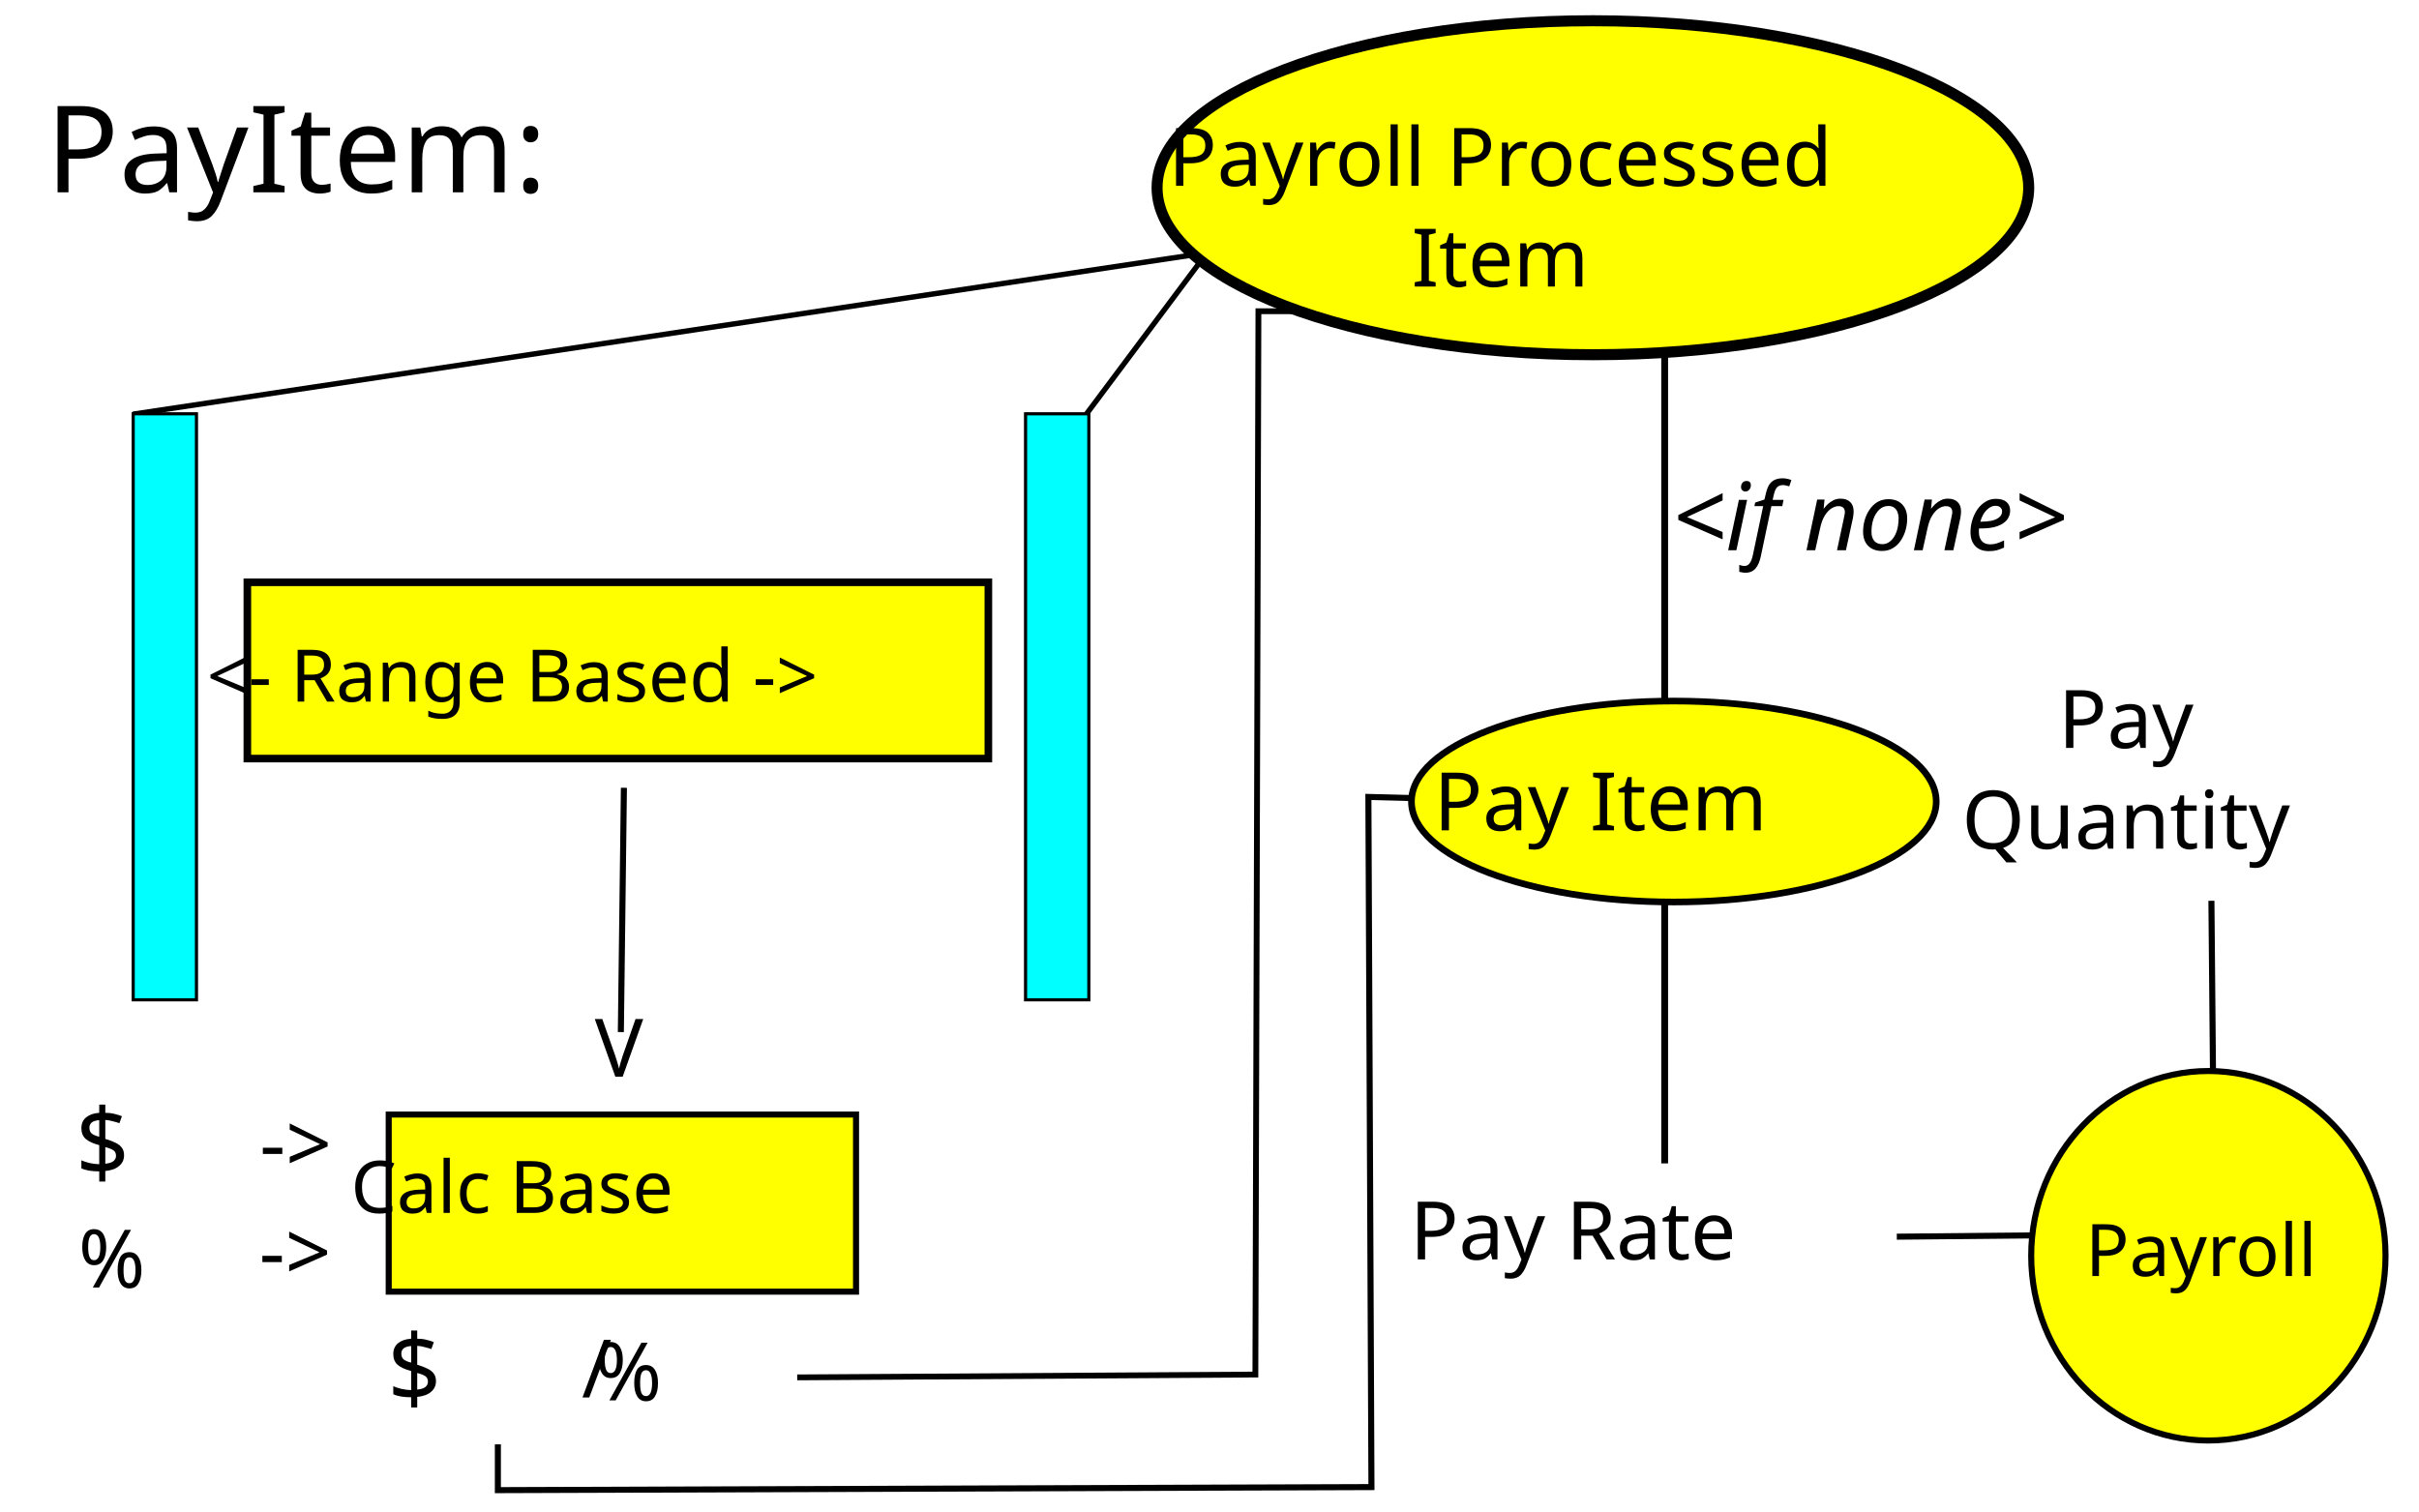
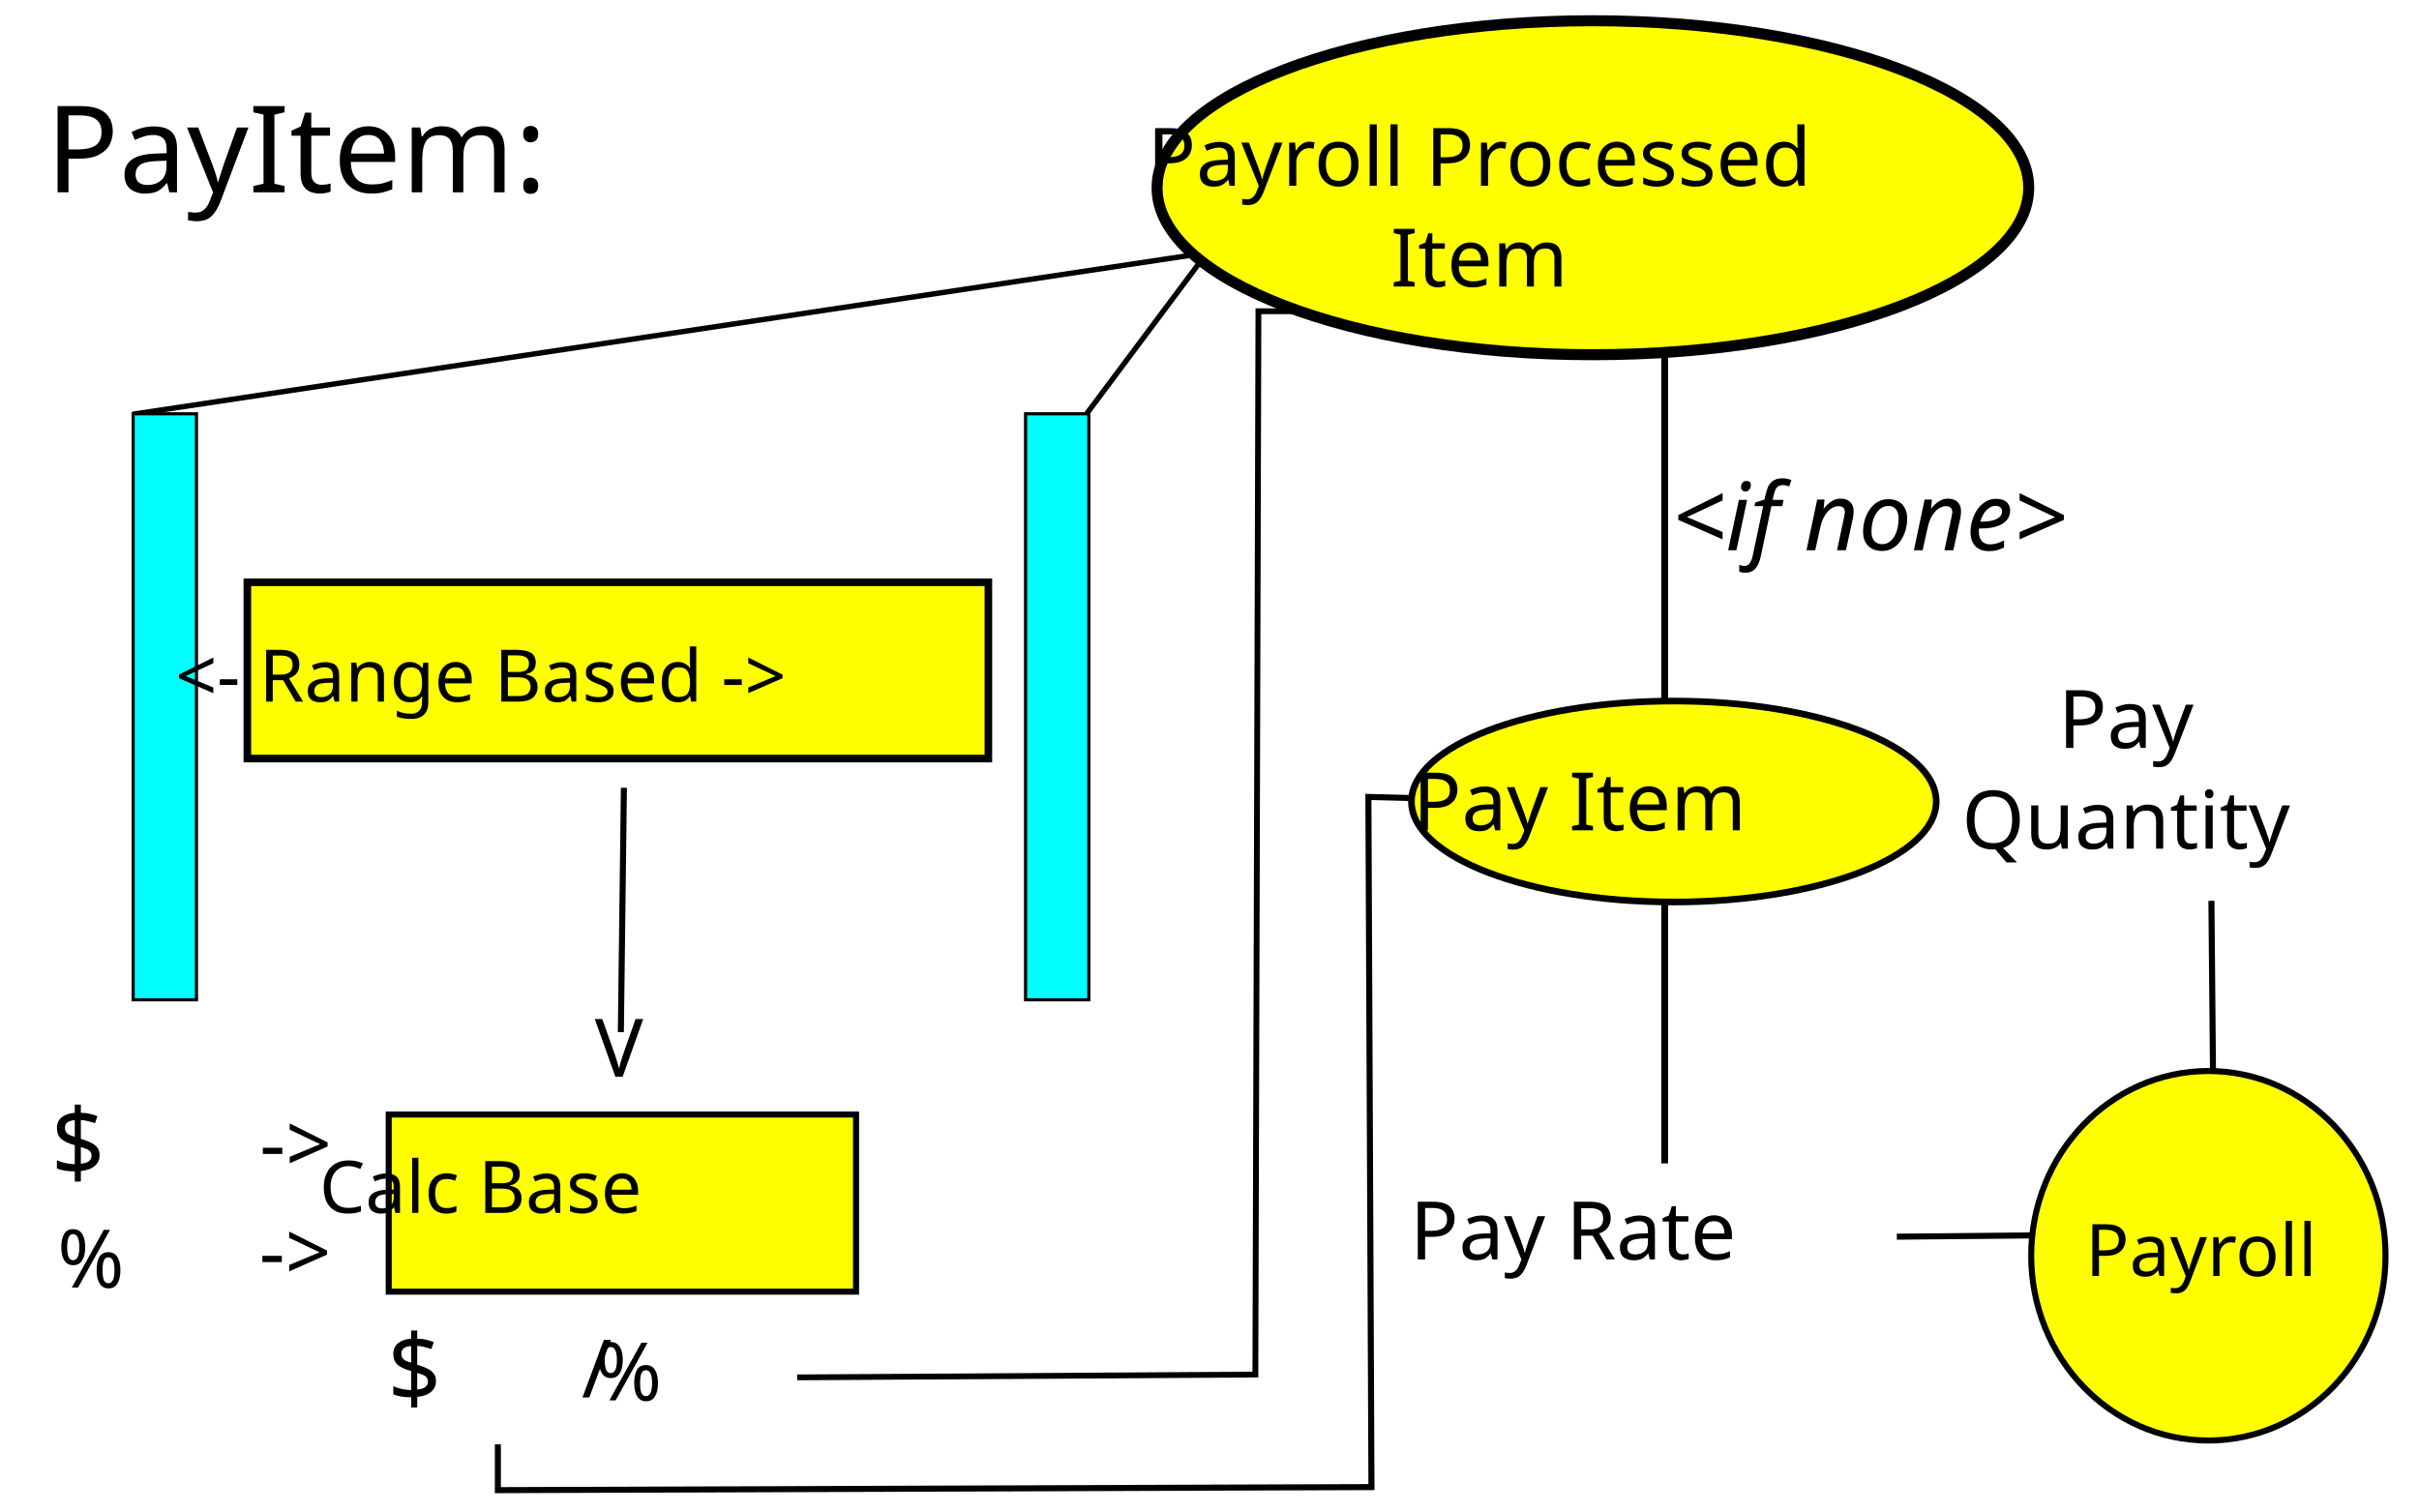
<svg xmlns="http://www.w3.org/2000/svg" width="800" height="500" viewBox="0 0 211.667 132.292" version="1.1" id="svg4573">
  <defs id="defs4567" />
  <g id="layer1" transform="translate(0,-164.7083)">
-     <g id="g936">
+     <g id="g1797">
      <path id="path1619" d="M 11.631,200.961 105.607,186.835 95.053,200.961" style="fill:none;stroke:#000000;stroke-width:0.468;stroke-linecap:butt;stroke-linejoin:miter;stroke-miterlimit:4;stroke-dasharray:none;stroke-opacity:1" />
      <path id="path1623" d="m 43.565,291.12 v 4.009 l 76.439,-0.267 -0.267,-60.403 10.156,0.267" style="fill:none;stroke:#000000;stroke-width:0.529;stroke-linecap:butt;stroke-linejoin:miter;stroke-miterlimit:4;stroke-dasharray:none;stroke-opacity:1" />
      <path id="path1621" d="m 165.974,272.946 27.796,-0.267 -0.267,-29.132" style="fill:none;stroke:#000000;stroke-width:0.529;stroke-linecap:butt;stroke-linejoin:miter;stroke-miterlimit:4;stroke-dasharray:none;stroke-opacity:1" />
      <path id="path1617" d="m 69.757,285.26 40.091,-0.247 0.267,-93.064 h 13.364" style="fill:none;stroke:#000000;stroke-width:0.509;stroke-linecap:butt;stroke-linejoin:miter;stroke-miterlimit:4;stroke-dasharray:none;stroke-opacity:1" />
      <path id="path1613" d="m 145.662,190.627 v 75.905" style="fill:none;stroke:#000000;stroke-width:0.596;stroke-linecap:butt;stroke-linejoin:miter;stroke-miterlimit:4;stroke-dasharray:none;stroke-opacity:1" />
-       <rect y="262.255" x="34.013" height="15.502" width="40.892" id="rect1551" style="fill:#ffff00;fill-opacity:1;stroke:#000000;stroke-width:0.529;stroke-miterlimit:4;stroke-dasharray:none;stroke-opacity:1" />
-       <ellipse ry="16.17" rx="15.502" cy="274.616" cx="193.236" id="path5351" style="fill:#ffff00;fill-opacity:1;stroke:#000000;stroke-width:0.529;stroke-miterlimit:4;stroke-dasharray:none;stroke-opacity:1" />
-       <ellipse ry="8.794" rx="22.959" cy="234.86" cx="146.464" id="path5343" style="fill:#ffff00;fill-opacity:1;stroke:#000000;stroke-width:0.581;stroke-miterlimit:4;stroke-dasharray:none;stroke-opacity:1" />
      <rect y="200.924" x="11.654" height="51.29" width="5.537" id="rect5321-7" style="fill:#00ffff;fill-opacity:1;stroke:#000000;stroke-width:0.276;stroke-miterlimit:4;stroke-dasharray:none;stroke-opacity:1" />
-       <text id="text5122-8" y="270.863" x="54.436" style="font-style:normal;font-weight:normal;font-size:10.583px;line-height:1.25;font-family:sans-serif;letter-spacing:0px;word-spacing:0px;fill:#000000;fill-opacity:1;stroke:none;stroke-width:0.265" xml:space="preserve">
-         <tspan id="tspan5167" style="font-style:normal;font-variant:normal;font-weight:normal;font-stretch:normal;font-size:6.35px;font-family:sans-serif;-inkscape-font-specification:'sans-serif, Normal';font-variant-ligatures:normal;font-variant-caps:normal;font-variant-numeric:normal;font-feature-settings:normal;text-align:center;writing-mode:lr-tb;text-anchor:middle;stroke-width:0.265" y="270.863" x="54.436">Calc Base</tspan>
-       </text>
+       <g id="g1721">
+         <rect style="fill:#ffff00;fill-opacity:1;stroke:#000000;stroke-width:0.529;stroke-miterlimit:4;stroke-dasharray:none;stroke-opacity:1" id="rect1551" width="40.892" height="15.502" x="34.013" y="262.255" />
+         <text xml:space="preserve" style="font-style:normal;font-weight:normal;font-size:10.583px;line-height:1.25;font-family:sans-serif;letter-spacing:0px;word-spacing:0px;fill:#000000;fill-opacity:1;stroke:none;stroke-width:0.265" x="54.436" y="270.863" id="text5122-8">
+           <tspan x="54.436" y="270.863" style="font-style:normal;font-variant:normal;font-weight:normal;font-stretch:normal;font-size:6.35px;font-family:sans-serif;-inkscape-font-specification:'sans-serif, Normal';font-variant-ligatures:normal;font-variant-caps:normal;font-variant-numeric:normal;font-feature-settings:normal;text-align:center;writing-mode:lr-tb;text-anchor:middle;stroke-width:0.265" id="tspan5167">Calc Base</tspan>
+         </text>
+       </g>
      <text id="text5173" y="206.396" x="148.602" style="font-style:normal;font-weight:normal;font-size:10.583px;line-height:1.25;font-family:sans-serif;letter-spacing:0px;word-spacing:0px;fill:#000000;fill-opacity:1;stroke:none;stroke-width:0.265" xml:space="preserve">
        <tspan style="stroke-width:0.265" y="216.051" x="148.602" id="tspan5171" />
      </text>
      <text id="text5122-89" y="274.935" x="145.89" style="font-style:normal;font-variant:normal;font-weight:normal;font-stretch:normal;font-size:7.056px;line-height:1.25;font-family:sans-serif;-inkscape-font-specification:'sans-serif, Normal';font-variant-ligatures:normal;font-variant-caps:normal;font-variant-numeric:normal;font-feature-settings:normal;text-align:center;letter-spacing:0px;word-spacing:0px;writing-mode:lr-tb;text-anchor:middle;fill:#000000;fill-opacity:1;stroke:none;stroke-width:0.265" xml:space="preserve">
        <tspan style="font-style:normal;font-variant:normal;font-weight:normal;font-stretch:normal;font-size:7.056px;font-family:sans-serif;-inkscape-font-specification:'sans-serif, Normal';font-variant-ligatures:normal;font-variant-caps:normal;font-variant-numeric:normal;font-feature-settings:normal;text-align:center;writing-mode:lr-tb;text-anchor:middle;stroke-width:0.265" y="274.935" x="145.89" id="tspan5120-2">Pay Rate</tspan>
        <tspan id="tspan5193" style="font-style:normal;font-variant:normal;font-weight:normal;font-stretch:normal;font-size:7.056px;font-family:sans-serif;-inkscape-font-specification:'sans-serif, Normal';font-variant-ligatures:normal;font-variant-caps:normal;font-variant-numeric:normal;font-feature-settings:normal;text-align:center;writing-mode:lr-tb;text-anchor:middle;stroke-width:0.265" y="283.754" x="145.89" />
      </text>
      <text id="text5122-4" y="287.273" x="61.408" style="font-style:normal;font-variant:normal;font-weight:normal;font-stretch:normal;font-size:7.056px;line-height:1.25;font-family:sans-serif;-inkscape-font-specification:'sans-serif, Normal';font-variant-ligatures:normal;font-variant-caps:normal;font-variant-numeric:normal;font-feature-settings:normal;text-align:center;letter-spacing:0px;word-spacing:0px;writing-mode:lr-tb;text-anchor:middle;fill:#000000;fill-opacity:1;stroke:none;stroke-width:0.265" xml:space="preserve">
        <tspan id="tspan5289" style="font-style:normal;font-variant:normal;font-weight:normal;font-stretch:normal;font-size:7.056px;font-family:sans-serif;-inkscape-font-specification:'sans-serif, Normal';font-variant-ligatures:normal;font-variant-caps:normal;font-variant-numeric:normal;font-feature-settings:normal;text-align:center;writing-mode:lr-tb;text-anchor:middle;stroke-width:0.265" y="287.273" x="61.408">%</tspan>
      </text>
-       <text id="text5122-9" y="276.39" x="182.478" style="font-style:normal;font-weight:normal;font-size:10.583px;line-height:1.25;font-family:sans-serif;letter-spacing:0px;word-spacing:0px;fill:#000000;fill-opacity:1;stroke:none;stroke-width:0.265" xml:space="preserve">
-         <tspan id="tspan5235" style="font-size:6.35px;stroke-width:0.265" y="276.39" x="182.478">Payroll</tspan>
-       </text>
+       <g id="g1705">
+         <ellipse style="fill:#ffff00;fill-opacity:1;stroke:#000000;stroke-width:0.529;stroke-miterlimit:4;stroke-dasharray:none;stroke-opacity:1" id="path5351" cx="193.236" cy="274.616" rx="15.502" ry="16.17" />
+         <text xml:space="preserve" style="font-style:normal;font-weight:normal;font-size:10.583px;line-height:1.25;font-family:sans-serif;letter-spacing:0px;word-spacing:0px;fill:#000000;fill-opacity:1;stroke:none;stroke-width:0.265" x="182.478" y="276.39" id="text5122-9">
+           <tspan x="182.478" y="276.39" style="font-size:6.35px;stroke-width:0.265" id="tspan5235">Payroll</tspan>
+         </text>
+       </g>
      <text id="text5122-4-0" y="287.405" x="43.746" style="font-style:italic;font-variant:normal;font-weight:normal;font-stretch:normal;font-size:8.231px;line-height:1.25;font-family:sans-serif;-inkscape-font-specification:'sans-serif, Italic';font-variant-ligatures:normal;font-variant-caps:normal;font-variant-numeric:normal;font-feature-settings:normal;text-align:center;letter-spacing:0px;word-spacing:0px;writing-mode:lr-tb;text-anchor:middle;fill:#000000;fill-opacity:1;stroke:none;stroke-width:0.265" xml:space="preserve">
        <tspan id="tspan5287" style="font-style:normal;font-variant:normal;font-weight:normal;font-stretch:normal;font-size:8.231px;font-family:sans-serif;-inkscape-font-specification:'sans-serif, Normal';font-variant-ligatures:normal;font-variant-caps:normal;font-variant-numeric:normal;font-feature-settings:normal;text-align:center;writing-mode:lr-tb;text-anchor:middle;stroke-width:0.265" y="287.405" x="43.746">$</tspan>
      </text>
      <text id="text5122-4-1" y="212.867" x="171.055" style="font-style:italic;font-variant:normal;font-weight:normal;font-stretch:normal;font-size:8.231px;line-height:1.25;font-family:sans-serif;-inkscape-font-specification:'sans-serif, Italic';font-variant-ligatures:normal;font-variant-caps:normal;font-variant-numeric:normal;font-feature-settings:normal;text-align:center;letter-spacing:0px;word-spacing:0px;writing-mode:lr-tb;text-anchor:middle;fill:#000000;fill-opacity:1;stroke:none;stroke-width:0.265" xml:space="preserve">
        <tspan id="tspan5213-3" style="font-style:italic;font-variant:normal;font-weight:normal;font-stretch:normal;font-size:8.231px;font-family:sans-serif;-inkscape-font-specification:'sans-serif, Italic';font-variant-ligatures:normal;font-variant-caps:normal;font-variant-numeric:normal;font-feature-settings:normal;text-align:center;writing-mode:lr-tb;text-anchor:middle;stroke-width:0.265" y="212.867" x="171.055">&lt;if none&gt;</tspan>
      </text>
      <text id="text5319" y="181.54" x="4.009" style="font-style:normal;font-weight:normal;font-size:10.583px;line-height:1.25;font-family:sans-serif;letter-spacing:0px;word-spacing:0px;fill:#000000;fill-opacity:1;stroke:none;stroke-width:0.265" xml:space="preserve">
        <tspan style="stroke-width:0.265" y="181.54" x="4.009" id="tspan5317">PayItem:</tspan>
      </text>
      <text id="text5355" y="287.019" x="50.891" style="font-style:normal;font-weight:normal;font-size:10.583px;line-height:1.25;font-family:sans-serif;letter-spacing:0px;word-spacing:0px;fill:#000000;fill-opacity:1;stroke:none;stroke-width:0.265" xml:space="preserve">
        <tspan style="font-style:normal;font-variant:normal;font-weight:normal;font-stretch:normal;font-size:7.056px;font-family:sans-serif;-inkscape-font-specification:'sans-serif, Normal';font-variant-ligatures:normal;font-variant-caps:normal;font-variant-numeric:normal;font-feature-settings:normal;text-align:start;writing-mode:lr-tb;text-anchor:start;stroke-width:0.265" y="287.019" x="50.891" id="tspan5353">/</tspan>
      </text>
-       <ellipse ry="14.615" rx="38.135" cy="181.139" cx="139.381" id="path5343-6" style="fill:#ffff00;fill-opacity:1;stroke:#000000;stroke-width:0.965;stroke-miterlimit:4;stroke-dasharray:none;stroke-opacity:1" />
-       <text id="text5122-89-0" y="180.968" x="139.521" style="font-style:normal;font-variant:normal;font-weight:normal;font-stretch:normal;font-size:7.056px;line-height:1.25;font-family:sans-serif;-inkscape-font-specification:'sans-serif, Normal';font-variant-ligatures:normal;font-variant-caps:normal;font-variant-numeric:normal;font-feature-settings:normal;text-align:center;letter-spacing:0px;word-spacing:0px;writing-mode:lr-tb;text-anchor:middle;fill:#000000;fill-opacity:1;stroke:none;stroke-width:0.265" xml:space="preserve">
-         <tspan id="tspan1522" style="font-style:normal;font-variant:normal;font-weight:normal;font-stretch:normal;font-size:7.056px;font-family:sans-serif;-inkscape-font-specification:'sans-serif, Normal';font-variant-ligatures:normal;font-variant-caps:normal;font-variant-numeric:normal;font-feature-settings:normal;text-align:center;writing-mode:lr-tb;text-anchor:middle;stroke-width:0.265" y="180.968" x="139.521">Payroll Processed</tspan>
-         <tspan id="tspan923" style="font-style:normal;font-variant:normal;font-weight:normal;font-stretch:normal;font-size:7.056px;font-family:sans-serif;-inkscape-font-specification:'sans-serif, Normal';font-variant-ligatures:normal;font-variant-caps:normal;font-variant-numeric:normal;font-feature-settings:normal;text-align:center;writing-mode:lr-tb;text-anchor:middle;stroke-width:0.265" y="189.787" x="139.521">Item</tspan>
-         <tspan id="tspan5193-9" style="font-style:normal;font-variant:normal;font-weight:normal;font-stretch:normal;font-size:7.056px;font-family:sans-serif;-inkscape-font-specification:'sans-serif, Normal';font-variant-ligatures:normal;font-variant-caps:normal;font-variant-numeric:normal;font-feature-settings:normal;text-align:center;writing-mode:lr-tb;text-anchor:middle;stroke-width:0.265" y="198.607" x="139.521" />
-       </text>
+       <g id="g1700">
+         <ellipse style="fill:#ffff00;fill-opacity:1;stroke:#000000;stroke-width:0.965;stroke-miterlimit:4;stroke-dasharray:none;stroke-opacity:1" id="path5343-6" cx="139.381" cy="181.139" rx="38.135" ry="14.615" />
+         <text xml:space="preserve" style="font-style:normal;font-variant:normal;font-weight:normal;font-stretch:normal;font-size:7.056px;line-height:1.25;font-family:sans-serif;-inkscape-font-specification:'sans-serif, Normal';font-variant-ligatures:normal;font-variant-caps:normal;font-variant-numeric:normal;font-feature-settings:normal;text-align:center;letter-spacing:0px;word-spacing:0px;writing-mode:lr-tb;text-anchor:middle;fill:#000000;fill-opacity:1;stroke:none;stroke-width:0.265" x="139.521" y="180.968" id="text5122-89-0">
+           <tspan x="139.521" y="180.968" style="font-style:normal;font-variant:normal;font-weight:normal;font-stretch:normal;font-size:7.056px;font-family:sans-serif;-inkscape-font-specification:'sans-serif, Normal';font-variant-ligatures:normal;font-variant-caps:normal;font-variant-numeric:normal;font-feature-settings:normal;text-align:center;writing-mode:lr-tb;text-anchor:middle;stroke-width:0.265" id="tspan1522">Payroll Processed</tspan>
+           <tspan x="139.521" y="189.787" style="font-style:normal;font-variant:normal;font-weight:normal;font-stretch:normal;font-size:7.056px;font-family:sans-serif;-inkscape-font-specification:'sans-serif, Normal';font-variant-ligatures:normal;font-variant-caps:normal;font-variant-numeric:normal;font-feature-settings:normal;text-align:center;writing-mode:lr-tb;text-anchor:middle;stroke-width:0.265" id="tspan923">Item</tspan>
+           <tspan x="139.521" y="198.607" style="font-style:normal;font-variant:normal;font-weight:normal;font-stretch:normal;font-size:7.056px;font-family:sans-serif;-inkscape-font-specification:'sans-serif, Normal';font-variant-ligatures:normal;font-variant-caps:normal;font-variant-numeric:normal;font-feature-settings:normal;text-align:center;writing-mode:lr-tb;text-anchor:middle;stroke-width:0.265" id="tspan5193-9" />
+         </text>
+       </g>
      <rect y="200.924" x="89.738" height="51.29" width="5.537" id="rect5321-7-9" style="fill:#00ffff;fill-opacity:1;stroke:#000000;stroke-width:0.276;stroke-miterlimit:4;stroke-dasharray:none;stroke-opacity:1" />
      <text id="text1547" y="236.063" x="52.048" style="font-style:normal;font-weight:normal;font-size:10.583px;line-height:1.25;font-family:sans-serif;letter-spacing:0px;word-spacing:0px;fill:#000000;fill-opacity:1;stroke:none;stroke-width:0.265" xml:space="preserve">
        <tspan style="font-style:normal;font-variant:normal;font-weight:normal;font-stretch:normal;font-size:7.056px;font-family:sans-serif;-inkscape-font-specification:'sans-serif, Normal';font-variant-ligatures:normal;font-variant-caps:normal;font-variant-numeric:normal;font-feature-settings:normal;text-align:start;writing-mode:lr-tb;text-anchor:start;stroke-width:0.265" y="245.718" x="52.048" id="tspan1545" />
        <tspan id="tspan1549" style="font-style:normal;font-variant:normal;font-weight:normal;font-stretch:normal;font-size:7.056px;font-family:sans-serif;-inkscape-font-specification:'sans-serif, Normal';font-variant-ligatures:normal;font-variant-caps:normal;font-variant-numeric:normal;font-feature-settings:normal;text-align:start;writing-mode:lr-tb;text-anchor:start;stroke-width:0.265" y="258.947" x="52.048">V</tspan>
      </text>
-       <rect y="215.672" x="21.643" height="15.428" width="64.841" id="rect1551-3" style="fill:#ffff00;fill-opacity:1;stroke:#000000;stroke-width:0.665;stroke-miterlimit:4;stroke-dasharray:none;stroke-opacity:1" />
-       <text id="text5122-8-0" y="226.114" x="54.459" style="font-style:normal;font-weight:normal;font-size:10.583px;line-height:1.25;font-family:sans-serif;letter-spacing:0px;word-spacing:0px;fill:#000000;fill-opacity:1;stroke:none;stroke-width:0.265" xml:space="preserve">
-         <tspan id="tspan5167-0" style="font-style:normal;font-variant:normal;font-weight:normal;font-stretch:normal;font-size:6.35px;font-family:sans-serif;-inkscape-font-specification:'sans-serif, Normal';font-variant-ligatures:normal;font-variant-caps:normal;font-variant-numeric:normal;font-feature-settings:normal;text-align:center;writing-mode:lr-tb;text-anchor:middle;stroke-width:0.265" y="226.114" x="54.459">&lt;- Range Based -&gt;</tspan>
-       </text>
+       <g id="g1716">
+         <rect style="fill:#ffff00;fill-opacity:1;stroke:#000000;stroke-width:0.665;stroke-miterlimit:4;stroke-dasharray:none;stroke-opacity:1" id="rect1551-3" width="64.841" height="15.428" x="21.643" y="215.672" />
+         <text xml:space="preserve" style="font-style:normal;font-weight:normal;font-size:10.583px;line-height:1.25;font-family:sans-serif;letter-spacing:0px;word-spacing:0px;fill:#000000;fill-opacity:1;stroke:none;stroke-width:0.265" x="54.459" y="226.114" id="text5122-8-0">
+           <tspan x="54.459" y="226.114" style="font-style:normal;font-variant:normal;font-weight:normal;font-stretch:normal;font-size:6.35px;font-family:sans-serif;-inkscape-font-specification:'sans-serif, Normal';font-variant-ligatures:normal;font-variant-caps:normal;font-variant-numeric:normal;font-feature-settings:normal;text-align:center;writing-mode:lr-tb;text-anchor:middle;stroke-width:0.265" id="tspan5167-0">&lt;- Range Based -&gt;</tspan>
+         </text>
+       </g>
      <text id="text1576" y="241.942" x="55.325" style="font-style:normal;font-weight:normal;font-size:10.583px;line-height:1.25;font-family:sans-serif;letter-spacing:0px;word-spacing:0px;fill:#000000;fill-opacity:1;stroke:none;stroke-width:0.265" xml:space="preserve">
        <tspan style="stroke-width:0.265" y="251.598" x="55.325" id="tspan1574" />
      </text>
-       <text id="text5122-89-5" y="237.383" x="148.295" style="font-style:normal;font-variant:normal;font-weight:normal;font-stretch:normal;font-size:7.056px;line-height:1.25;font-family:sans-serif;-inkscape-font-specification:'sans-serif, Normal';font-variant-ligatures:normal;font-variant-caps:normal;font-variant-numeric:normal;font-feature-settings:normal;text-align:center;letter-spacing:0px;word-spacing:0px;writing-mode:lr-tb;text-anchor:middle;fill:#000000;fill-opacity:1;stroke:none;stroke-width:0.265" xml:space="preserve">
-         <tspan style="font-style:normal;font-variant:normal;font-weight:normal;font-stretch:normal;font-size:7.056px;font-family:sans-serif;-inkscape-font-specification:'sans-serif, Normal';font-variant-ligatures:normal;font-variant-caps:normal;font-variant-numeric:normal;font-feature-settings:normal;text-align:center;writing-mode:lr-tb;text-anchor:middle;stroke-width:0.265" y="237.383" x="148.295" id="tspan5120-2-7">Pay Item</tspan>
-         <tspan id="tspan5193-97" style="font-style:normal;font-variant:normal;font-weight:normal;font-stretch:normal;font-size:7.056px;font-family:sans-serif;-inkscape-font-specification:'sans-serif, Normal';font-variant-ligatures:normal;font-variant-caps:normal;font-variant-numeric:normal;font-feature-settings:normal;text-align:center;writing-mode:lr-tb;text-anchor:middle;stroke-width:0.265" y="246.203" x="148.295" />
-       </text>
+       <g id="g1711">
+         <ellipse style="fill:#ffff00;fill-opacity:1;stroke:#000000;stroke-width:0.581;stroke-miterlimit:4;stroke-dasharray:none;stroke-opacity:1" id="path5343" cx="146.464" cy="234.86" rx="22.959" ry="8.794" />
+         <text xml:space="preserve" style="font-style:normal;font-variant:normal;font-weight:normal;font-stretch:normal;font-size:7.056px;line-height:1.25;font-family:sans-serif;-inkscape-font-specification:'sans-serif, Normal';font-variant-ligatures:normal;font-variant-caps:normal;font-variant-numeric:normal;font-feature-settings:normal;text-align:center;letter-spacing:0px;word-spacing:0px;writing-mode:lr-tb;text-anchor:middle;fill:#000000;fill-opacity:1;stroke:none;stroke-width:0.265" x="148.295" y="237.383" id="text5122-89-5">
+           <tspan id="tspan5120-2-7" x="148.295" y="237.383" style="font-style:normal;font-variant:normal;font-weight:normal;font-stretch:normal;font-size:7.056px;font-family:sans-serif;-inkscape-font-specification:'sans-serif, Normal';font-variant-ligatures:normal;font-variant-caps:normal;font-variant-numeric:normal;font-feature-settings:normal;text-align:center;writing-mode:lr-tb;text-anchor:middle;stroke-width:0.265">Pay Item</tspan>
+           <tspan x="148.295" y="246.203" style="font-style:normal;font-variant:normal;font-weight:normal;font-stretch:normal;font-size:7.056px;font-family:sans-serif;-inkscape-font-specification:'sans-serif, Normal';font-variant-ligatures:normal;font-variant-caps:normal;font-variant-numeric:normal;font-feature-settings:normal;text-align:center;writing-mode:lr-tb;text-anchor:middle;stroke-width:0.265" id="tspan5193-97" />
+         </text>
+       </g>
      <text id="text5122-89-1" y="230.167" x="194.265" style="font-style:normal;font-variant:normal;font-weight:normal;font-stretch:normal;font-size:7.056px;line-height:1.25;font-family:sans-serif;-inkscape-font-specification:'sans-serif, Normal';font-variant-ligatures:normal;font-variant-caps:normal;font-variant-numeric:normal;font-feature-settings:normal;text-align:center;letter-spacing:0px;word-spacing:0px;writing-mode:lr-tb;text-anchor:middle;fill:#000000;fill-opacity:1;stroke:none;stroke-width:0.265" xml:space="preserve">
        <tspan style="font-style:normal;font-variant:normal;font-weight:normal;font-stretch:normal;font-size:7.056px;font-family:sans-serif;-inkscape-font-specification:'sans-serif, Normal';font-variant-ligatures:normal;font-variant-caps:normal;font-variant-numeric:normal;font-feature-settings:normal;text-align:center;writing-mode:lr-tb;text-anchor:middle;stroke-width:0.265" y="230.167" x="194.265" id="tspan5120-2-1">Pay</tspan>
        <tspan id="tspan1609" style="font-style:normal;font-variant:normal;font-weight:normal;font-stretch:normal;font-size:7.056px;font-family:sans-serif;-inkscape-font-specification:'sans-serif, Normal';font-variant-ligatures:normal;font-variant-caps:normal;font-variant-numeric:normal;font-feature-settings:normal;text-align:center;writing-mode:lr-tb;text-anchor:middle;stroke-width:0.265" y="238.986" x="194.265">Quantity</tspan>
        <tspan id="tspan5193-0" style="font-style:normal;font-variant:normal;font-weight:normal;font-stretch:normal;font-size:7.056px;font-family:sans-serif;-inkscape-font-specification:'sans-serif, Normal';font-variant-ligatures:normal;font-variant-caps:normal;font-variant-numeric:normal;font-feature-settings:normal;text-align:center;writing-mode:lr-tb;text-anchor:middle;stroke-width:0.265" y="247.806" x="194.265" />
      </text>
      <path id="path1611" d="m 54.593,233.657 -0.267,21.382" style="fill:none;stroke:#000000;stroke-width:0.529;stroke-linecap:butt;stroke-linejoin:miter;stroke-miterlimit:4;stroke-dasharray:none;stroke-opacity:1" />
-       <text id="text5122-4-02" y="277.393" x="16.206" style="font-style:normal;font-variant:normal;font-weight:normal;font-stretch:normal;font-size:7.056px;line-height:1.25;font-family:sans-serif;-inkscape-font-specification:'sans-serif, Normal';font-variant-ligatures:normal;font-variant-caps:normal;font-variant-numeric:normal;font-feature-settings:normal;text-align:center;letter-spacing:0px;word-spacing:0px;writing-mode:lr-tb;text-anchor:middle;fill:#000000;fill-opacity:1;stroke:none;stroke-width:0.265" xml:space="preserve">
-         <tspan id="tspan5289-8" style="font-style:normal;font-variant:normal;font-weight:normal;font-stretch:normal;font-size:7.056px;font-family:sans-serif;-inkscape-font-specification:'sans-serif, Normal';font-variant-ligatures:normal;font-variant-caps:normal;font-variant-numeric:normal;font-feature-settings:normal;text-align:center;writing-mode:lr-tb;text-anchor:middle;stroke-width:0.265" y="277.393" x="16.206">%</tspan>
-       </text>
-       <text id="text5122-4-0-9" y="267.637" x="16.451" style="font-style:italic;font-variant:normal;font-weight:normal;font-stretch:normal;font-size:8.231px;line-height:1.25;font-family:sans-serif;-inkscape-font-specification:'sans-serif, Italic';font-variant-ligatures:normal;font-variant-caps:normal;font-variant-numeric:normal;font-feature-settings:normal;text-align:center;letter-spacing:0px;word-spacing:0px;writing-mode:lr-tb;text-anchor:middle;fill:#000000;fill-opacity:1;stroke:none;stroke-width:0.265" xml:space="preserve">
-         <tspan id="tspan5287-4" style="font-style:normal;font-variant:normal;font-weight:normal;font-stretch:normal;font-size:8.231px;font-family:sans-serif;-inkscape-font-specification:'sans-serif, Normal';font-variant-ligatures:normal;font-variant-caps:normal;font-variant-numeric:normal;font-feature-settings:normal;text-align:center;writing-mode:lr-tb;text-anchor:middle;stroke-width:0.265" y="267.637" x="16.451">$</tspan>
-       </text>
-       <text id="text957" y="267.333" x="22.718" style="font-style:normal;font-weight:normal;font-size:10.583px;line-height:1.25;font-family:sans-serif;letter-spacing:0px;word-spacing:0px;fill:#000000;fill-opacity:1;stroke:none;stroke-width:0.265" xml:space="preserve">
-         <tspan style="font-style:normal;font-variant:normal;font-weight:normal;font-stretch:normal;font-size:7.056px;font-family:sans-serif;-inkscape-font-specification:'sans-serif, Normal';font-variant-ligatures:normal;font-variant-caps:normal;font-variant-numeric:normal;font-feature-settings:normal;text-align:start;writing-mode:lr-tb;text-anchor:start;stroke-width:0.265" y="267.333" x="22.718" id="tspan955">-&gt;</tspan>
-       </text>
-       <text id="text957-3" y="276.796" x="22.676" style="font-style:normal;font-weight:normal;font-size:10.583px;line-height:1.25;font-family:sans-serif;letter-spacing:0px;word-spacing:0px;fill:#000000;fill-opacity:1;stroke:none;stroke-width:0.265" xml:space="preserve">
-         <tspan style="font-style:normal;font-variant:normal;font-weight:normal;font-stretch:normal;font-size:7.056px;font-family:sans-serif;-inkscape-font-specification:'sans-serif, Normal';font-variant-ligatures:normal;font-variant-caps:normal;font-variant-numeric:normal;font-feature-settings:normal;text-align:start;writing-mode:lr-tb;text-anchor:start;stroke-width:0.265" y="276.796" x="22.676" id="tspan955-5">-&gt;</tspan>
-       </text>
+       <g id="g1731">
+         <text xml:space="preserve" style="font-style:normal;font-variant:normal;font-weight:normal;font-stretch:normal;font-size:7.056px;line-height:1.25;font-family:sans-serif;-inkscape-font-specification:'sans-serif, Normal';font-variant-ligatures:normal;font-variant-caps:normal;font-variant-numeric:normal;font-feature-settings:normal;text-align:center;letter-spacing:0px;word-spacing:0px;writing-mode:lr-tb;text-anchor:middle;fill:#000000;fill-opacity:1;stroke:none;stroke-width:0.265" x="16.206" y="277.393" id="text5122-4-02">
+           <tspan x="16.206" y="277.393" style="font-style:normal;font-variant:normal;font-weight:normal;font-stretch:normal;font-size:7.056px;font-family:sans-serif;-inkscape-font-specification:'sans-serif, Normal';font-variant-ligatures:normal;font-variant-caps:normal;font-variant-numeric:normal;font-feature-settings:normal;text-align:center;writing-mode:lr-tb;text-anchor:middle;stroke-width:0.265" id="tspan5289-8">%</tspan>
+         </text>
+         <text xml:space="preserve" style="font-style:italic;font-variant:normal;font-weight:normal;font-stretch:normal;font-size:8.231px;line-height:1.25;font-family:sans-serif;-inkscape-font-specification:'sans-serif, Italic';font-variant-ligatures:normal;font-variant-caps:normal;font-variant-numeric:normal;font-feature-settings:normal;text-align:center;letter-spacing:0px;word-spacing:0px;writing-mode:lr-tb;text-anchor:middle;fill:#000000;fill-opacity:1;stroke:none;stroke-width:0.265" x="16.451" y="267.637" id="text5122-4-0-9">
+           <tspan x="16.451" y="267.637" style="font-style:normal;font-variant:normal;font-weight:normal;font-stretch:normal;font-size:8.231px;font-family:sans-serif;-inkscape-font-specification:'sans-serif, Normal';font-variant-ligatures:normal;font-variant-caps:normal;font-variant-numeric:normal;font-feature-settings:normal;text-align:center;writing-mode:lr-tb;text-anchor:middle;stroke-width:0.265" id="tspan5287-4">$</tspan>
+         </text>
+         <text xml:space="preserve" style="font-style:normal;font-weight:normal;font-size:10.583px;line-height:1.25;font-family:sans-serif;letter-spacing:0px;word-spacing:0px;fill:#000000;fill-opacity:1;stroke:none;stroke-width:0.265" x="22.718" y="267.333" id="text957">
+           <tspan id="tspan955" x="22.718" y="267.333" style="font-style:normal;font-variant:normal;font-weight:normal;font-stretch:normal;font-size:7.056px;font-family:sans-serif;-inkscape-font-specification:'sans-serif, Normal';font-variant-ligatures:normal;font-variant-caps:normal;font-variant-numeric:normal;font-feature-settings:normal;text-align:start;writing-mode:lr-tb;text-anchor:start;stroke-width:0.265">-&gt;</tspan>
+         </text>
+         <text xml:space="preserve" style="font-style:normal;font-weight:normal;font-size:10.583px;line-height:1.25;font-family:sans-serif;letter-spacing:0px;word-spacing:0px;fill:#000000;fill-opacity:1;stroke:none;stroke-width:0.265" x="22.676" y="276.796" id="text957-3">
+           <tspan id="tspan955-5" x="22.676" y="276.796" style="font-style:normal;font-variant:normal;font-weight:normal;font-stretch:normal;font-size:7.056px;font-family:sans-serif;-inkscape-font-specification:'sans-serif, Normal';font-variant-ligatures:normal;font-variant-caps:normal;font-variant-numeric:normal;font-feature-settings:normal;text-align:start;writing-mode:lr-tb;text-anchor:start;stroke-width:0.265">-&gt;</tspan>
+         </text>
+       </g>
    </g>
  </g>
</svg>
